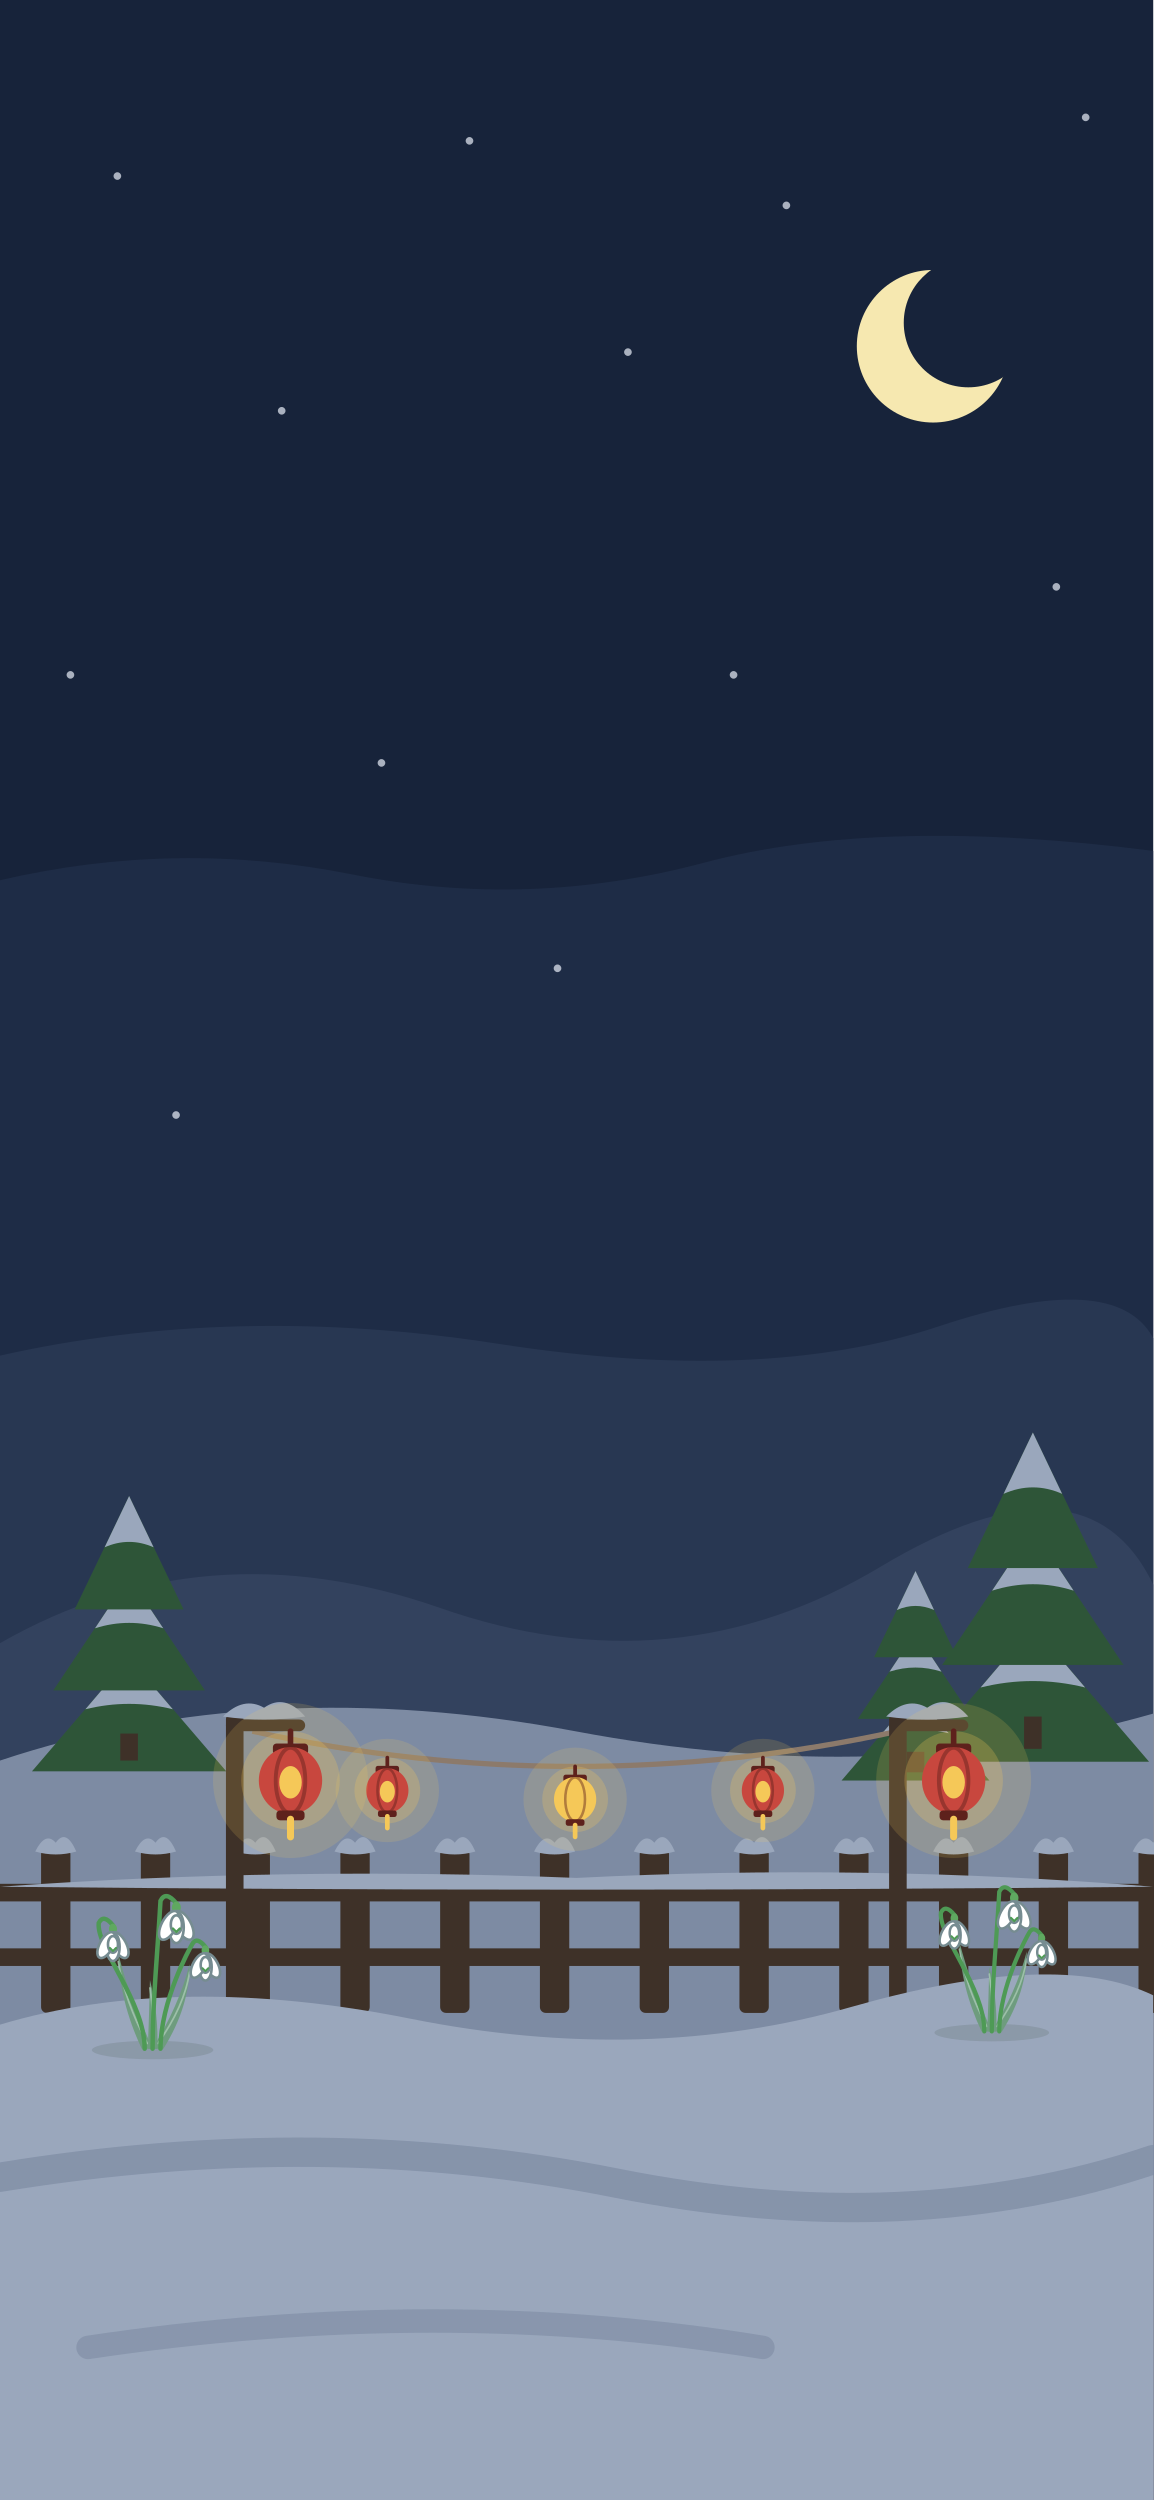
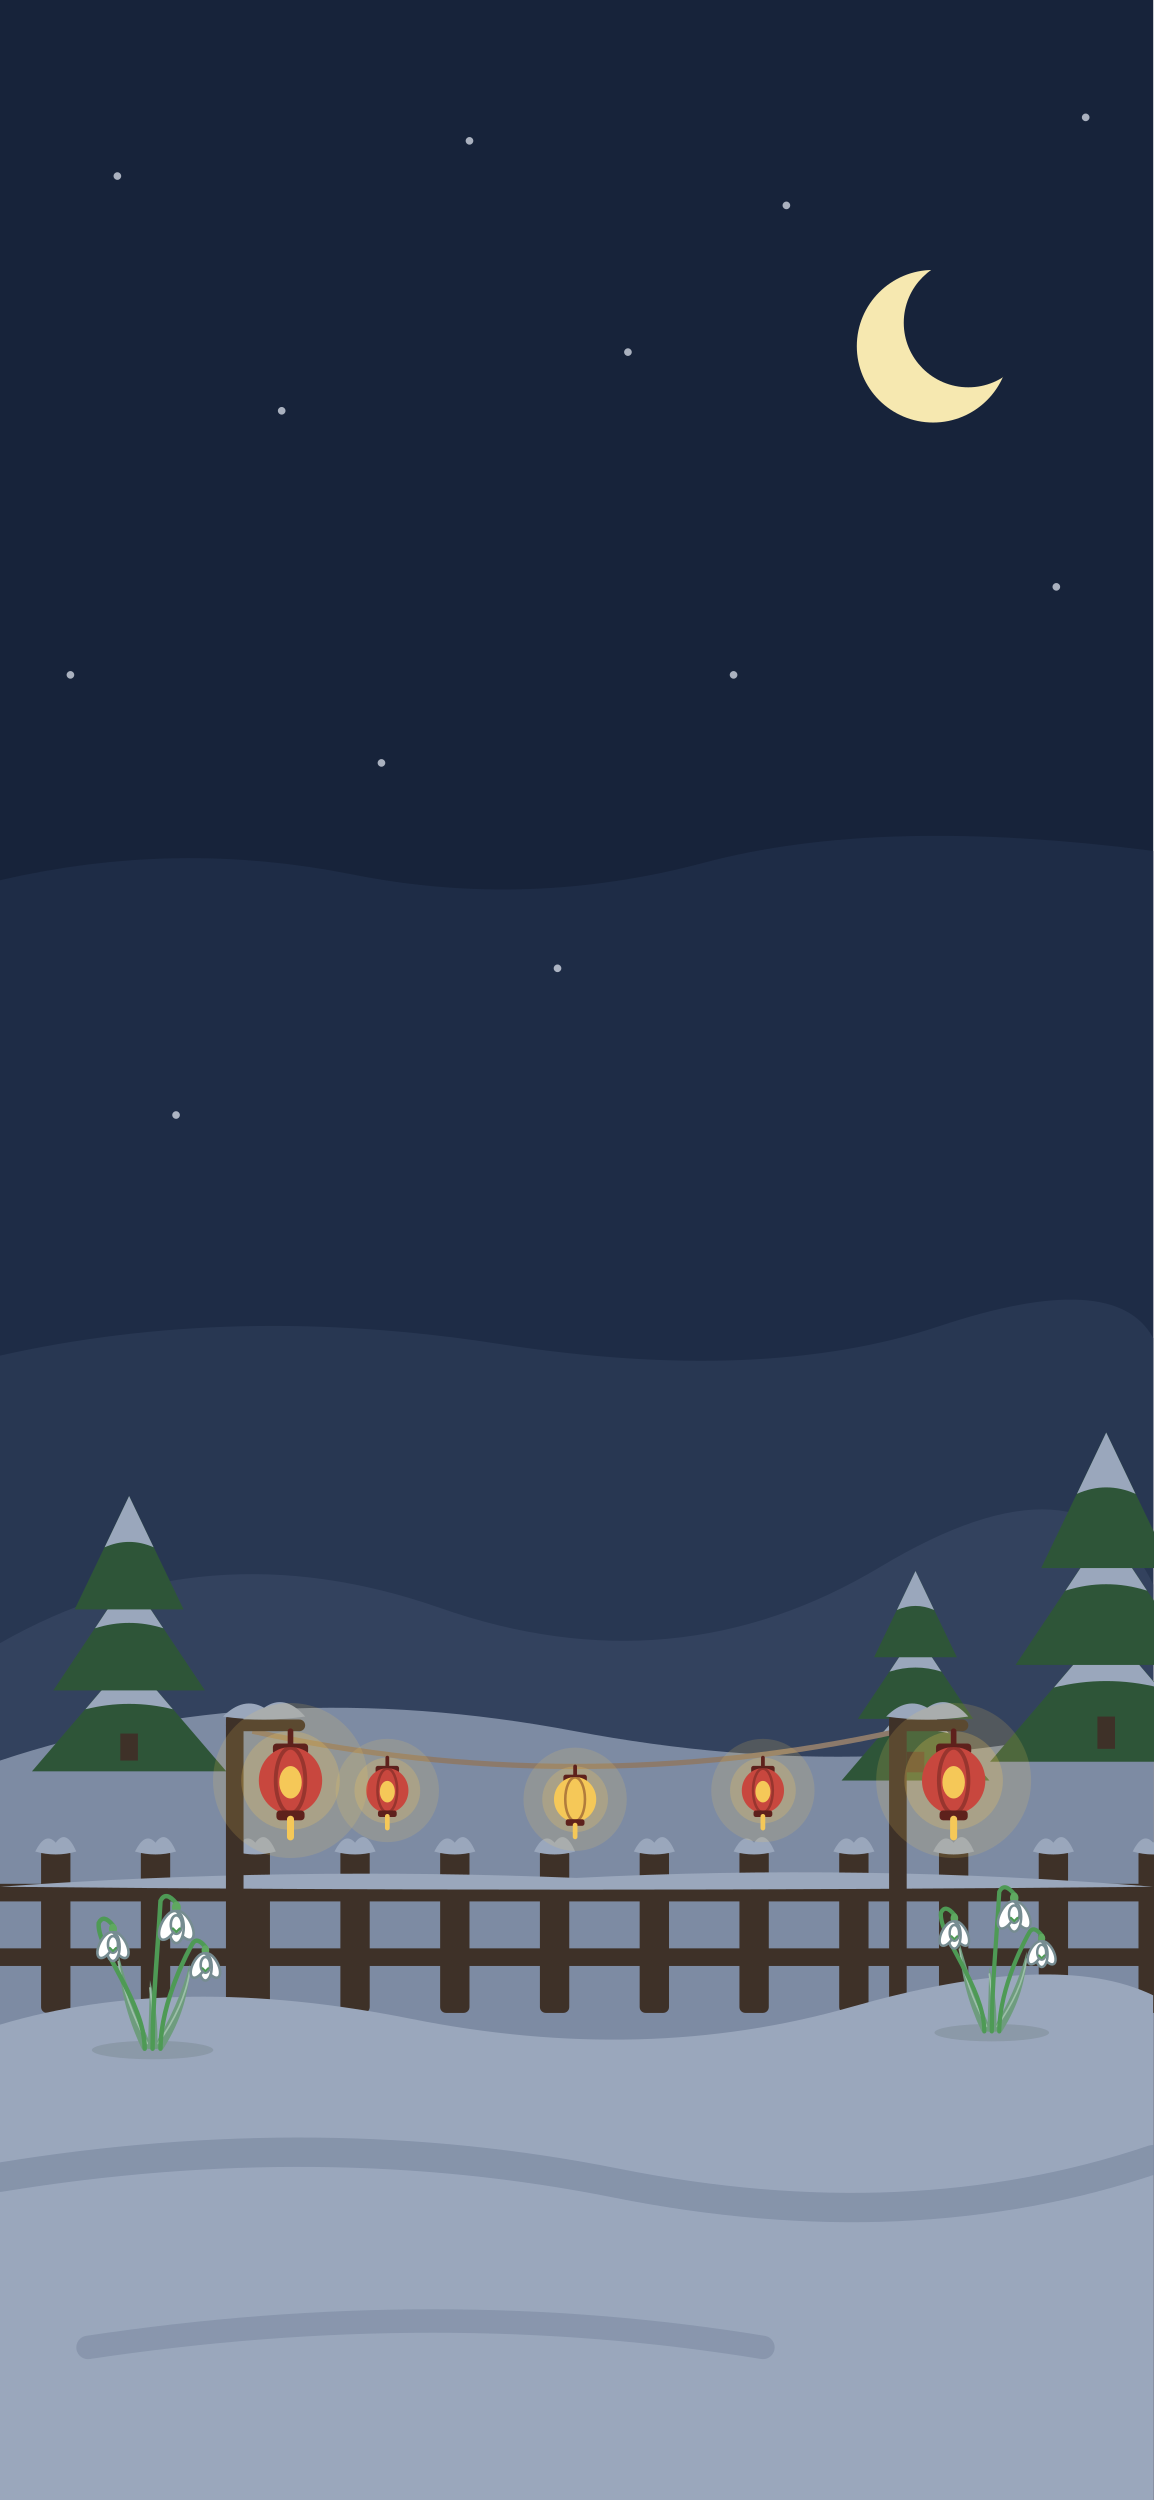
<svg xmlns="http://www.w3.org/2000/svg" viewBox="0 0 393 852" width="393" height="852">
  <g id="sky">
    <rect width="393" height="852" fill="#17233A" />
    <path d="M0 300 Q60 286 120 298 T240 294 T393 290 V852 H0 Z" fill="#1E2C46" />
    <path d="M0 462 Q80 444 170 458 T320 452 T393 456 V852 H0 Z" fill="#283752" />
  </g>
  <g id="moon">
    <circle cx="318" cy="118" r="26" fill="#F6E8B0" />
    <circle cx="330" cy="110" r="22" fill="#17233A" />
  </g>
  <g id="stars">
    <circle cx="40" cy="60" r="1.3" fill="#E8EEF8" fill-opacity=".7" />
    <circle cx="96" cy="140" r="1.3" fill="#E8EEF8" fill-opacity=".7" />
    <circle cx="160" cy="48" r="1.3" fill="#E8EEF8" fill-opacity=".7" />
    <circle cx="214" cy="120" r="1.3" fill="#E8EEF8" fill-opacity=".7" />
    <circle cx="268" cy="70" r="1.3" fill="#E8EEF8" fill-opacity=".7" />
    <circle cx="360" cy="200" r="1.3" fill="#E8EEF8" fill-opacity=".7" />
    <circle cx="24" cy="230" r="1.3" fill="#E8EEF8" fill-opacity=".7" />
    <circle cx="130" cy="260" r="1.3" fill="#E8EEF8" fill-opacity=".7" />
    <circle cx="250" cy="230" r="1.3" fill="#E8EEF8" fill-opacity=".7" />
    <circle cx="370" cy="40" r="1.3" fill="#E8EEF8" fill-opacity=".7" />
    <circle cx="190" cy="330" r="1.3" fill="#E8EEF8" fill-opacity=".7" />
    <circle cx="60" cy="380" r="1.3" fill="#E8EEF8" fill-opacity=".7" />
  </g>
  <g id="hills">
    <path d="M0 560 Q70 520 150 548 T300 534 T393 540 V852 H0 Z" fill="#33425E" />
    <path d="M0 600 Q90 570 196 590 T393 584 V852 H0 Z" fill="#7D8BA3" />
  </g>
  <g id="firs">
    <path d="M44 565.04 L77.12 603.68 L10.88 603.68 Z" fill="#2E5538" />
    <path d="M44 565.04 L58.9 582.52 Q44 578.84 29.1 582.52 Z" fill="#9AA7BC" />
    <path d="M44 537.44 L69.83 576.08 L18.17 576.08 Z" fill="#2E5538" />
    <path d="M44 537.44 L55.63 554.92 Q44 551.24 32.37 554.92 Z" fill="#9AA7BC" />
    <path d="M44 509.84 L62.55 548.48 L25.45 548.48 Z" fill="#2E5538" />
    <path d="M44 509.84 L52.35 527.32 Q44 523.64 35.65 527.32 Z" fill="#9AA7BC" />
    <rect x="41" y="590.8" width="6" height="9.2" fill="#3E3128" />
-     <path d="M352 554.2 L391.6 600.4 L312.4 600.4 Z" fill="#2E5538" />
-     <path d="M352 554.2 L369.82 575.1 Q352 570.7 334.18 575.1 Z" fill="#9AA7BC" />
-     <path d="M352 521.2 L382.89 567.4 L321.11 567.4 Z" fill="#2E5538" />
-     <path d="M352 521.2 L365.9 542.1 Q352 537.7 338.1 542.1 Z" fill="#9AA7BC" />
-     <path d="M352 488.2 L374.18 534.4 L329.82 534.4 Z" fill="#2E5538" />
-     <path d="M352 488.2 L361.98 509.1 Q352 504.7 342.02 509.1 Z" fill="#9AA7BC" />
-     <rect x="349" y="585" width="6" height="11" fill="#3E3128" />
+     <path d="M377 554.2 L416.6 600.4 L337.4 600.4 Z" fill="#2E5538" />
+     <path d="M377 554.2 L394.82 575.1 Q377 570.7 359.18 575.1 Z" fill="#9AA7BC" />
+     <path d="M377 521.2 L407.89 567.4 L346.11 567.4 Z" fill="#2E5538" />
+     <path d="M377 521.2 L390.9 542.1 Q377 537.7 363.1 542.1 Z" fill="#9AA7BC" />
+     <path d="M377 488.2 L399.18 534.4 L354.82 534.4 Z" fill="#2E5538" />
+     <path d="M377 488.2 L386.98 509.1 Q377 504.7 367.02 509.1 Z" fill="#9AA7BC" />
+     <rect x="374" y="585" width="6" height="11" fill="#3E3128" />
    <path d="M312 577.4 L337.2 606.8 L286.8 606.8 Z" fill="#2E5538" />
    <path d="M312 577.4 L323.34 590.7 Q312 587.9 300.66 590.7 Z" fill="#9AA7BC" />
    <path d="M312 556.4 L331.66 585.8 L292.34 585.8 Z" fill="#2E5538" />
    <path d="M312 556.4 L320.85 569.7 Q312 566.9 303.15 569.7 Z" fill="#9AA7BC" />
    <path d="M312 535.4 L326.11 564.8 L297.89 564.8 Z" fill="#2E5538" />
    <path d="M312 535.4 L318.35 548.7 Q312 545.9 305.65 548.7 Z" fill="#9AA7BC" />
    <rect x="309" y="597" width="6" height="7" fill="#3E3128" />
  </g>
  <g id="fence">
    <rect x="0" y="642" width="393" height="6" fill="#3E3128" />
    <rect x="0" y="664" width="393" height="6" fill="#3E3128" />
    <rect x="14" y="630" width="10" height="56" rx="2" fill="#3E3128" />
    <path d="M12 631 Q15.5 624 19 628 Q22.5 623 26 631 Q19 633 12 631 Z" fill="#9AA7BC" />
    <rect x="48" y="630" width="10" height="56" rx="2" fill="#3E3128" />
    <path d="M46 631 Q49.5 624 53 628 Q56.5 623 60 631 Q53 633 46 631 Z" fill="#9AA7BC" />
    <rect x="82" y="630" width="10" height="56" rx="2" fill="#3E3128" />
    <path d="M80 631 Q83.5 624 87 628 Q90.5 623 94 631 Q87 633 80 631 Z" fill="#9AA7BC" />
    <rect x="116" y="630" width="10" height="56" rx="2" fill="#3E3128" />
    <path d="M114 631 Q117.5 624 121 628 Q124.5 623 128 631 Q121 633 114 631 Z" fill="#9AA7BC" />
    <rect x="150" y="630" width="10" height="56" rx="2" fill="#3E3128" />
    <path d="M148 631 Q151.5 624 155 628 Q158.5 623 162 631 Q155 633 148 631 Z" fill="#9AA7BC" />
    <rect x="184" y="630" width="10" height="56" rx="2" fill="#3E3128" />
    <path d="M182 631 Q185.5 624 189 628 Q192.5 623 196 631 Q189 633 182 631 Z" fill="#9AA7BC" />
    <rect x="218" y="630" width="10" height="56" rx="2" fill="#3E3128" />
    <path d="M216 631 Q219.5 624 223 628 Q226.5 623 230 631 Q223 633 216 631 Z" fill="#9AA7BC" />
    <rect x="252" y="630" width="10" height="56" rx="2" fill="#3E3128" />
    <path d="M250 631 Q253.5 624 257 628 Q260.5 623 264 631 Q257 633 250 631 Z" fill="#9AA7BC" />
    <rect x="286" y="630" width="10" height="56" rx="2" fill="#3E3128" />
    <path d="M284 631 Q287.5 624 291 628 Q294.5 623 298 631 Q291 633 284 631 Z" fill="#9AA7BC" />
    <rect x="320" y="630" width="10" height="56" rx="2" fill="#3E3128" />
    <path d="M318 631 Q321.5 624 325 628 Q328.5 623 332 631 Q325 633 318 631 Z" fill="#9AA7BC" />
    <rect x="354" y="630" width="10" height="56" rx="2" fill="#3E3128" />
    <path d="M352 631 Q355.5 624 359 628 Q362.5 623 366 631 Q359 633 352 631 Z" fill="#9AA7BC" />
    <rect x="388" y="630" width="10" height="56" rx="2" fill="#3E3128" />
    <path d="M386 631 Q389.5 624 393 628 Q396.5 623 400 631 Q393 633 386 631 Z" fill="#9AA7BC" />
    <path d="M0 643 Q98.25 636 196.5 640 Q294.75 635 393 643 Q196.5 645 0 643 Z" fill="#9AA7BC" />
  </g>
  <g id="lanterns">
    <path d="M86 590 Q196 614 306 590" stroke="#8C7A6B" stroke-width="1.8" fill="none" />
    <circle cx="132" cy="610.2" r="17.6" fill="#F5C858" fill-opacity="0.16" />
    <circle cx="132" cy="610.2" r="11.2" fill="#F5C858" fill-opacity="0.24" />
    <path d="M132 599 V602.2" stroke="#5E211C" stroke-width="1.28" stroke-linecap="round" />
    <rect x="128" y="601.8" width="8" height="2.56" rx="0.8" fill="#5E211C" />
    <ellipse cx="132" cy="610.2" rx="7.2" ry="7.6" fill="#C8473E" />
    <ellipse cx="132" cy="610.2" rx="3.36" ry="7.44" fill="none" stroke="#5E211C" stroke-opacity="0.45" stroke-width="0.88" />
    <ellipse cx="132" cy="610.6" rx="2.56" ry="3.68" fill="#F5C858" />
    <rect x="128.8" y="617" width="6.4" height="2.24" rx="0.8" fill="#5E211C" />
    <path d="M132 619 V623" stroke="#F5C858" stroke-width="1.6" stroke-linecap="round" />
    <circle cx="196" cy="613.2" r="17.6" fill="#F5C858" fill-opacity="0.16" />
    <circle cx="196" cy="613.2" r="11.2" fill="#F5C858" fill-opacity="0.24" />
    <path d="M196 602 V605.2" stroke="#5E211C" stroke-width="1.28" stroke-linecap="round" />
    <rect x="192" y="604.8" width="8" height="2.56" rx="0.8" fill="#5E211C" />
    <ellipse cx="196" cy="613.2" rx="7.2" ry="7.6" fill="#F5C858" />
    <ellipse cx="196" cy="613.2" rx="3.36" ry="7.44" fill="none" stroke="#5E211C" stroke-opacity="0.45" stroke-width="0.88" />
    <ellipse cx="196" cy="613.6" rx="2.56" ry="3.68" fill="#F5C858" />
    <rect x="192.8" y="620" width="6.4" height="2.24" rx="0.8" fill="#5E211C" />
    <path d="M196 622 V626" stroke="#F5C858" stroke-width="1.6" stroke-linecap="round" />
    <circle cx="260" cy="610.2" r="17.6" fill="#F5C858" fill-opacity="0.16" />
    <circle cx="260" cy="610.2" r="11.2" fill="#F5C858" fill-opacity="0.24" />
    <path d="M260 599 V602.2" stroke="#5E211C" stroke-width="1.28" stroke-linecap="round" />
    <rect x="256" y="601.8" width="8" height="2.56" rx="0.8" fill="#5E211C" />
    <ellipse cx="260" cy="610.2" rx="7.2" ry="7.6" fill="#C8473E" />
    <ellipse cx="260" cy="610.2" rx="3.36" ry="7.44" fill="none" stroke="#5E211C" stroke-opacity="0.45" stroke-width="0.88" />
    <ellipse cx="260" cy="610.6" rx="2.56" ry="3.68" fill="#F5C858" />
    <rect x="256.8" y="617" width="6.4" height="2.24" rx="0.8" fill="#5E211C" />
    <path d="M260 619 V623" stroke="#F5C858" stroke-width="1.6" stroke-linecap="round" />
    <rect x="77" y="584" width="6" height="116" rx="2" fill="#3E3128" />
    <path d="M79 588 H102" stroke="#3E3128" stroke-width="4" stroke-linecap="round" />
    <path d="M76 585 Q83 578 90 582 Q97 577 104 585 Q90 587 76 585 Z" fill="#9AA7BC" />
    <circle cx="99" cy="606.8" r="26.4" fill="#F5C858" fill-opacity="0.16" />
    <circle cx="99" cy="606.8" r="16.8" fill="#F5C858" fill-opacity="0.24" />
    <path d="M99 590 V594.8" stroke="#5E211C" stroke-width="1.92" stroke-linecap="round" />
    <rect x="93" y="594.2" width="12" height="3.84" rx="1.2" fill="#5E211C" />
    <ellipse cx="99" cy="606.8" rx="10.8" ry="11.4" fill="#C8473E" />
    <ellipse cx="99" cy="606.8" rx="5.04" ry="11.16" fill="none" stroke="#5E211C" stroke-opacity="0.45" stroke-width="1.32" />
    <ellipse cx="99" cy="607.4" rx="3.84" ry="5.52" fill="#F5C858" />
    <rect x="94.2" y="617" width="9.6" height="3.36" rx="1.2" fill="#5E211C" />
    <path d="M99 620 V626" stroke="#F5C858" stroke-width="2.4" stroke-linecap="round" />
    <rect x="303" y="584" width="6" height="116" rx="2" fill="#3E3128" />
    <path d="M305 588 H328" stroke="#3E3128" stroke-width="4" stroke-linecap="round" />
    <path d="M302 585 Q309 578 316 582 Q323 577 330 585 Q316 587 302 585 Z" fill="#9AA7BC" />
    <circle cx="325" cy="606.8" r="26.4" fill="#F5C858" fill-opacity="0.16" />
    <circle cx="325" cy="606.8" r="16.8" fill="#F5C858" fill-opacity="0.24" />
    <path d="M325 590 V594.8" stroke="#5E211C" stroke-width="1.92" stroke-linecap="round" />
    <rect x="319" y="594.2" width="12" height="3.84" rx="1.2" fill="#5E211C" />
    <ellipse cx="325" cy="606.8" rx="10.8" ry="11.4" fill="#C8473E" />
    <ellipse cx="325" cy="606.8" rx="5.04" ry="11.16" fill="none" stroke="#5E211C" stroke-opacity="0.45" stroke-width="1.32" />
    <ellipse cx="325" cy="607.4" rx="3.84" ry="5.52" fill="#F5C858" />
    <rect x="320.2" y="617" width="9.6" height="3.36" rx="1.2" fill="#5E211C" />
    <path d="M325 620 V626" stroke="#F5C858" stroke-width="2.4" stroke-linecap="round" />
  </g>
  <g id="snowbank">
    <path d="M0 690 Q60 672 140 688 T290 684 T393 680 V852 H0 Z" fill="#9AA7BC" />
    <path d="M0 742 Q110 724 210 744 T393 736" stroke="#7D8BA3" stroke-width="10" fill="none" stroke-linecap="round" opacity=".7" />
    <path d="M30 800 Q150 782 260 800" stroke="#7D8BA3" stroke-width="8" fill="none" stroke-linecap="round" opacity=".6" />
  </g>
  <g id="snowdrops">
    <svg x="7" y="619" width="90" height="90" viewBox="0 0 200 200">
      <g id="p34_ground">
        <ellipse cx="100" cy="177" rx="46" ry="7" fill="#2C3E2C" opacity=".14" />
      </g>
      <g id="p34_back">
        <path d="M91.8 176 Q74.8 140 74 104 Q83.2 140 100.2 176 Z" fill="#6E9C7E" />
        <path d="M96 172 Q79 140 74 110" stroke="#A9C9B4" stroke-width="1.3" fill="none" stroke-linecap="round" opacity=".8" />
        <path d="M99.8 176 Q119.8 144 128 112 Q128.2 144 108.2 176 Z" fill="#6E9C7E" />
        <path d="M104 172 Q124 144 128 118" stroke="#A9C9B4" stroke-width="1.3" fill="none" stroke-linecap="round" opacity=".8" />
        <path d="M96.4 176 Q97.4 150 98 124 Q104.6 150 103.6 176 Z" fill="#6E9C7E" />
        <path d="M100 172 Q101 150 98 130" stroke="#A9C9B4" stroke-width="1.3" fill="none" stroke-linecap="round" opacity=".8" />
        <path d="M100 176 C100 140 104 100 106 64 Q110 56 118 66" stroke="#4E9A55" stroke-width="3.4" fill="none" stroke-linecap="round" />
        <ellipse cx="118" cy="69" rx="3.4" ry="4.4" fill="#5FA860" />
        <path d="M94 176 C94 140 57.4 100 59.2 80.8 Q62.8 73.6 70 82.6" stroke="#4E9A55" stroke-width="3.4" fill="none" stroke-linecap="round" />
        <ellipse cx="70" cy="85.3" rx="3.06" ry="3.96" fill="#5FA860" />
        <path d="M106 176 C106 140 128.1 100 129.8 97.2 Q133.2 90.4 140 98.9" stroke="#4E9A55" stroke-width="3.4" fill="none" stroke-linecap="round" />
        <ellipse cx="140" cy="101.45" rx="2.89" ry="3.74" fill="#5FA860" />
      </g>
      <g id="p34_petals">
        <g id="p34_r0_s0">
          <ellipse cx="0" cy="12" rx="5.6" ry="12" transform="translate(118 72) rotate(-28)" fill="#FFFFFF" stroke="#768C91" stroke-width="2" />
        </g>
        <g id="p34_r0_s1">
          <ellipse cx="0" cy="12" rx="5.6" ry="12" transform="translate(118 72) rotate(0)" fill="#FFFFFF" stroke="#768C91" stroke-width="2" />
        </g>
        <g id="p34_r0_s2">
          <ellipse cx="0" cy="12" rx="5.6" ry="12" transform="translate(118 72) rotate(28)" fill="#FFFFFF" stroke="#768C91" stroke-width="2" />
        </g>
        <g id="p34_r1_s0">
          <ellipse cx="0" cy="10.8" rx="5.04" ry="10.8" transform="translate(70 88) rotate(-28)" fill="#FFFFFF" stroke="#768C91" stroke-width="2" />
        </g>
        <g id="p34_r1_s1">
          <ellipse cx="0" cy="10.8" rx="5.04" ry="10.8" transform="translate(70 88) rotate(0)" fill="#FFFFFF" stroke="#768C91" stroke-width="2" />
        </g>
        <g id="p34_r1_s2">
          <ellipse cx="0" cy="10.8" rx="5.04" ry="10.8" transform="translate(70 88) rotate(28)" fill="#FFFFFF" stroke="#768C91" stroke-width="2" />
        </g>
        <g id="p34_r2_s0">
          <ellipse cx="0" cy="10.2" rx="4.76" ry="10.2" transform="translate(140 104) rotate(-28)" fill="#FFFFFF" stroke="#768C91" stroke-width="2" />
        </g>
        <g id="p34_r2_s1">
          <ellipse cx="0" cy="10.2" rx="4.76" ry="10.2" transform="translate(140 104) rotate(0)" fill="#FFFFFF" stroke="#768C91" stroke-width="2" />
        </g>
        <g id="p34_r2_s2">
          <ellipse cx="0" cy="10.2" rx="4.76" ry="10.2" transform="translate(140 104) rotate(28)" fill="#FFFFFF" stroke="#768C91" stroke-width="2" />
        </g>
      </g>
      <g id="p34_front">
        <ellipse cx="118" cy="82" rx="4.2" ry="7" fill="#FFFFFF" stroke="#768C91" stroke-width="2" />
        <path d="M115.4 85 L118 87.6 L120.6 85" stroke="#4E9A55" stroke-width="1.8" fill="none" stroke-linecap="round" stroke-linejoin="round" />
        <ellipse cx="70" cy="97" rx="3.78" ry="6.3" fill="#FFFFFF" stroke="#768C91" stroke-width="2" />
        <path d="M67.66 99.7 L70 102.04 L72.34 99.7" stroke="#4E9A55" stroke-width="1.62" fill="none" stroke-linecap="round" stroke-linejoin="round" />
        <ellipse cx="140" cy="112.5" rx="3.57" ry="5.95" fill="#FFFFFF" stroke="#768C91" stroke-width="2" />
        <path d="M137.79 115.05 L140 117.26 L142.21 115.05" stroke="#4E9A55" stroke-width="1.53" fill="none" stroke-linecap="round" stroke-linejoin="round" />
      </g>
    </svg>
    <svg x="295.5" y="617.5" width="85" height="85" viewBox="0 0 200 200">
      <g id="p35_ground">
        <ellipse cx="100" cy="177" rx="46" ry="7" fill="#2C3E2C" opacity=".14" />
      </g>
      <g id="p35_back">
        <path d="M91.8 176 Q74.8 140 74 104 Q83.2 140 100.2 176 Z" fill="#6E9C7E" />
        <path d="M96 172 Q79 140 74 110" stroke="#A9C9B4" stroke-width="1.3" fill="none" stroke-linecap="round" opacity=".8" />
        <path d="M99.8 176 Q119.8 144 128 112 Q128.2 144 108.2 176 Z" fill="#6E9C7E" />
        <path d="M104 172 Q124 144 128 118" stroke="#A9C9B4" stroke-width="1.3" fill="none" stroke-linecap="round" opacity=".8" />
        <path d="M96.4 176 Q97.4 150 98 124 Q104.6 150 103.6 176 Z" fill="#6E9C7E" />
        <path d="M100 172 Q101 150 98 130" stroke="#A9C9B4" stroke-width="1.3" fill="none" stroke-linecap="round" opacity=".8" />
        <path d="M100 176 C100 140 104 100 106 64 Q110 56 118 66" stroke="#4E9A55" stroke-width="3.4" fill="none" stroke-linecap="round" />
        <ellipse cx="118" cy="69" rx="3.4" ry="4.4" fill="#5FA860" />
        <path d="M94 176 C94 140 57.4 100 59.2 80.8 Q62.8 73.6 70 82.6" stroke="#4E9A55" stroke-width="3.4" fill="none" stroke-linecap="round" />
        <ellipse cx="70" cy="85.3" rx="3.06" ry="3.96" fill="#5FA860" />
        <path d="M106 176 C106 140 128.1 100 129.8 97.2 Q133.2 90.4 140 98.9" stroke="#4E9A55" stroke-width="3.4" fill="none" stroke-linecap="round" />
        <ellipse cx="140" cy="101.45" rx="2.89" ry="3.74" fill="#5FA860" />
      </g>
      <g id="p35_petals">
        <g id="p35_r0_s0">
          <ellipse cx="0" cy="12" rx="5.6" ry="12" transform="translate(118 72) rotate(-28)" fill="#FFFFFF" stroke="#768C91" stroke-width="2" />
        </g>
        <g id="p35_r0_s1">
          <ellipse cx="0" cy="12" rx="5.6" ry="12" transform="translate(118 72) rotate(0)" fill="#FFFFFF" stroke="#768C91" stroke-width="2" />
        </g>
        <g id="p35_r0_s2">
          <ellipse cx="0" cy="12" rx="5.6" ry="12" transform="translate(118 72) rotate(28)" fill="#FFFFFF" stroke="#768C91" stroke-width="2" />
        </g>
        <g id="p35_r1_s0">
          <ellipse cx="0" cy="10.8" rx="5.04" ry="10.8" transform="translate(70 88) rotate(-28)" fill="#FFFFFF" stroke="#768C91" stroke-width="2" />
        </g>
        <g id="p35_r1_s1">
          <ellipse cx="0" cy="10.8" rx="5.04" ry="10.8" transform="translate(70 88) rotate(0)" fill="#FFFFFF" stroke="#768C91" stroke-width="2" />
        </g>
        <g id="p35_r1_s2">
          <ellipse cx="0" cy="10.8" rx="5.04" ry="10.8" transform="translate(70 88) rotate(28)" fill="#FFFFFF" stroke="#768C91" stroke-width="2" />
        </g>
        <g id="p35_r2_s0">
          <ellipse cx="0" cy="10.2" rx="4.76" ry="10.2" transform="translate(140 104) rotate(-28)" fill="#FFFFFF" stroke="#768C91" stroke-width="2" />
        </g>
        <g id="p35_r2_s1">
          <ellipse cx="0" cy="10.2" rx="4.76" ry="10.2" transform="translate(140 104) rotate(0)" fill="#FFFFFF" stroke="#768C91" stroke-width="2" />
        </g>
        <g id="p35_r2_s2">
          <ellipse cx="0" cy="10.2" rx="4.76" ry="10.2" transform="translate(140 104) rotate(28)" fill="#FFFFFF" stroke="#768C91" stroke-width="2" />
        </g>
      </g>
      <g id="p35_front">
        <ellipse cx="118" cy="82" rx="4.2" ry="7" fill="#FFFFFF" stroke="#768C91" stroke-width="2" />
        <path d="M115.4 85 L118 87.6 L120.6 85" stroke="#4E9A55" stroke-width="1.8" fill="none" stroke-linecap="round" stroke-linejoin="round" />
        <ellipse cx="70" cy="97" rx="3.78" ry="6.3" fill="#FFFFFF" stroke="#768C91" stroke-width="2" />
        <path d="M67.66 99.7 L70 102.04 L72.34 99.7" stroke="#4E9A55" stroke-width="1.62" fill="none" stroke-linecap="round" stroke-linejoin="round" />
        <ellipse cx="140" cy="112.5" rx="3.57" ry="5.95" fill="#FFFFFF" stroke="#768C91" stroke-width="2" />
        <path d="M137.79 115.05 L140 117.26 L142.21 115.05" stroke="#4E9A55" stroke-width="1.53" fill="none" stroke-linecap="round" stroke-linejoin="round" />
      </g>
    </svg>
  </g>
</svg>
